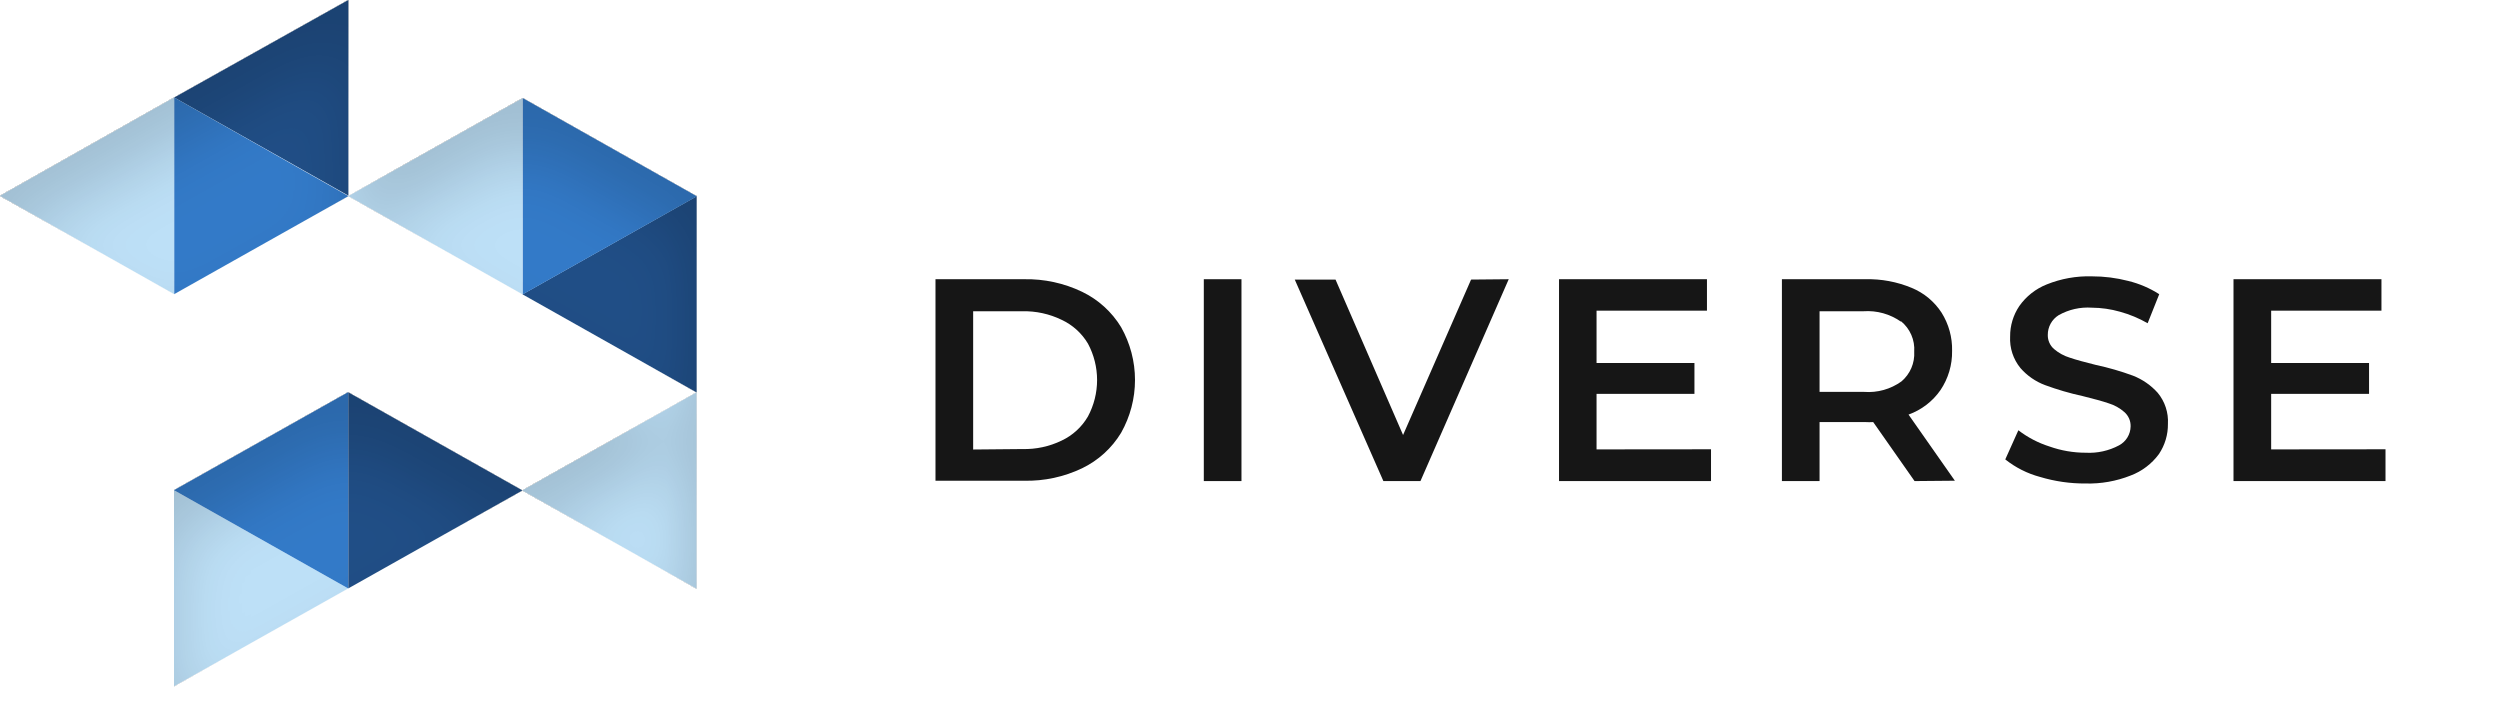
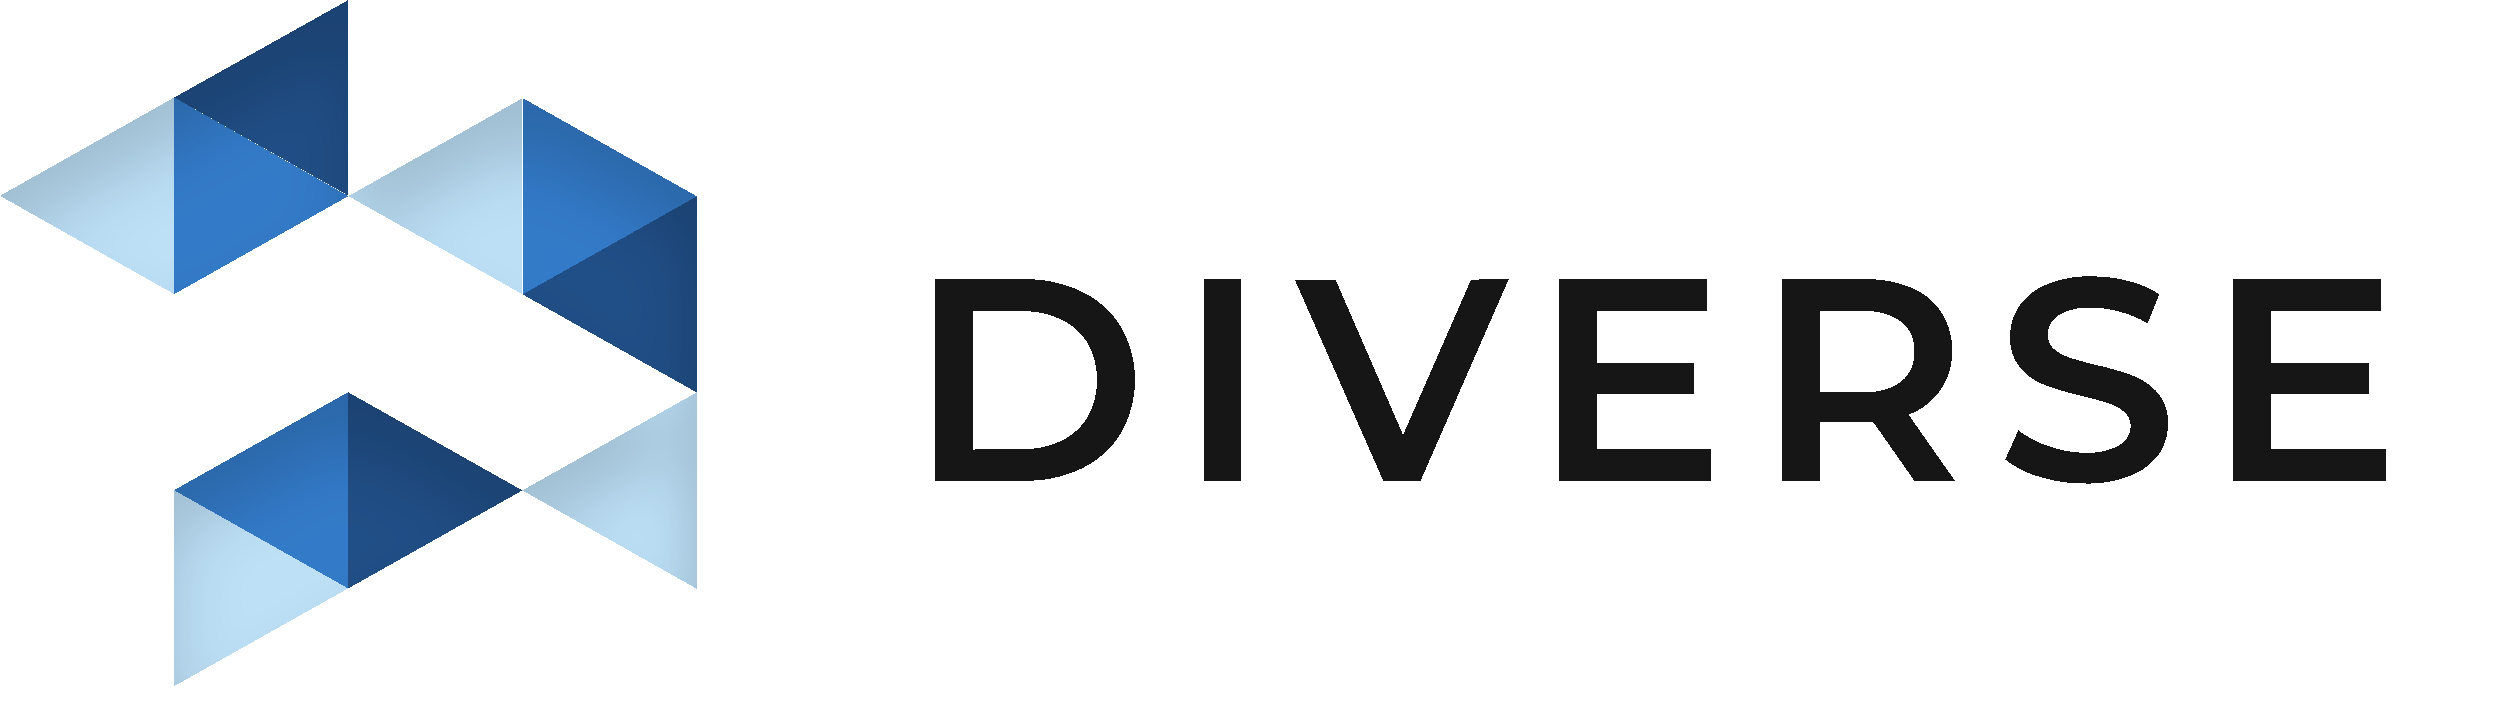
- <svg xmlns="http://www.w3.org/2000/svg" width="153" height="44" viewBox="0 0 153 44" fill="none">
+ <svg xmlns="http://www.w3.org/2000/svg" width="153" height="44" viewBox="0 0 153 44" fill="none" shape-rendering="crispEdges">
  <g filter="url(#filter0_i)">
    <path d="M21.305 36.011L10.649 29.999V42L21.305 36.011Z" fill="#BDE0F7" />
    <path d="M31.969 30.014L21.313 24.009V36.011L31.969 30.014Z" fill="#204E86" />
    <path d="M10.649 29.999L21.305 36.011V24.002L10.649 29.999Z" fill="#337AC8" />
    <path d="M31.977 18.013L42.633 24.017V12.016L31.977 18.013Z" fill="#204E86" />
    <path d="M21.32 12.001L31.977 18.013V6.012L21.32 12.001Z" fill="#BDE0F7" />
    <path d="M42.649 12.016L31.992 6.004V18.013L42.649 12.016Z" fill="#337AC8" />
    <path d="M10.664 5.967L21.32 11.971V0L10.664 5.967Z" fill="#204E86" />
    <path d="M0 11.986L10.656 17.998V5.967L0 11.986Z" fill="#BDE0F7" />
    <path d="M21.32 12.001L10.664 5.967V17.998L21.32 12.001Z" fill="#337AC8" />
    <path d="M31.969 30.014L42.626 36.026V24.017L31.969 30.014Z" fill="#BDE0F7" />
  </g>
  <path d="M57.252 17.088H62.676C63.902 17.064 65.117 17.327 66.222 17.857C67.212 18.333 68.042 19.085 68.611 20.022C69.169 21.009 69.462 22.122 69.462 23.255C69.462 24.387 69.169 25.5 68.611 26.488C68.043 27.427 67.213 28.182 66.222 28.659C65.116 29.187 63.902 29.448 62.676 29.421H57.252V17.088ZM62.57 27.482C63.399 27.503 64.221 27.327 64.966 26.967C65.644 26.649 66.209 26.132 66.583 25.486C66.95 24.8 67.142 24.035 67.142 23.258C67.142 22.481 66.95 21.716 66.583 21.03C66.205 20.392 65.641 19.883 64.966 19.57C64.221 19.209 63.399 19.03 62.57 19.049H59.557V27.51L62.57 27.482Z" fill="#161616" />
  <path d="M73.673 17.088H75.978V29.442H73.673V17.088Z" fill="#161616" />
  <path d="M92.334 17.088L86.932 29.442H84.663L79.239 17.11H81.734L85.868 26.622L90.03 17.11L92.334 17.088Z" fill="#161616" />
  <path d="M104.714 27.496V29.442H95.412V17.088H104.466V19.013H97.709V22.215H103.7V24.104H97.709V27.503L104.714 27.496Z" fill="#161616" />
  <path d="M117.171 29.442L114.64 25.831C114.479 25.841 114.318 25.841 114.158 25.831H111.357V29.442H109.053V17.088H114.158C115.13 17.064 116.096 17.244 116.994 17.617C117.744 17.926 118.382 18.455 118.823 19.133C119.263 19.834 119.488 20.648 119.468 21.474C119.483 22.326 119.235 23.162 118.759 23.871C118.28 24.562 117.596 25.087 116.802 25.373L119.638 29.42L117.171 29.442ZM116.334 19.683C115.669 19.217 114.863 18.993 114.051 19.048H111.357V23.984H114.087C114.9 24.045 115.709 23.818 116.37 23.342C116.632 23.12 116.839 22.84 116.975 22.524C117.11 22.208 117.17 21.866 117.15 21.523C117.174 21.17 117.113 20.815 116.971 20.49C116.829 20.165 116.611 19.878 116.334 19.655V19.683Z" fill="#161616" />
  <path d="M124.85 29.188C124.074 28.98 123.35 28.615 122.723 28.116L123.524 26.332C124.096 26.772 124.742 27.108 125.431 27.326C126.144 27.579 126.894 27.707 127.65 27.707C128.357 27.745 129.061 27.589 129.685 27.256C129.897 27.143 130.075 26.975 130.199 26.77C130.324 26.566 130.391 26.332 130.394 26.093C130.398 25.928 130.366 25.764 130.3 25.613C130.233 25.462 130.135 25.328 130.011 25.218C129.732 24.973 129.403 24.79 129.047 24.682C128.657 24.548 128.125 24.407 127.452 24.238C126.671 24.068 125.904 23.844 125.155 23.568C124.574 23.35 124.057 22.991 123.651 22.525C123.207 21.981 122.982 21.292 123.02 20.593C123.015 19.93 123.21 19.282 123.581 18.731C123.999 18.136 124.583 17.675 125.261 17.406C126.136 17.053 127.075 16.885 128.019 16.912C128.773 16.911 129.523 17.005 130.252 17.194C130.924 17.358 131.564 17.632 132.145 18.005L131.436 19.782C130.904 19.477 130.334 19.24 129.742 19.077C129.181 18.917 128.602 18.834 128.019 18.83C127.313 18.782 126.607 18.941 125.991 19.288C125.785 19.416 125.615 19.595 125.498 19.808C125.382 20.02 125.322 20.259 125.325 20.501C125.321 20.664 125.354 20.825 125.42 20.974C125.486 21.122 125.584 21.255 125.708 21.361C125.989 21.602 126.317 21.782 126.672 21.89C127.062 22.024 127.594 22.165 128.267 22.334C129.038 22.499 129.796 22.718 130.536 22.99C131.118 23.217 131.638 23.577 132.053 24.041C132.494 24.575 132.717 25.254 132.677 25.945C132.685 26.602 132.492 27.246 132.124 27.792C131.687 28.386 131.086 28.842 130.394 29.103C129.518 29.45 128.579 29.616 127.636 29.59C126.692 29.596 125.753 29.46 124.85 29.188Z" fill="#161616" />
  <path d="M145.993 27.496V29.442H136.69V17.088H145.745V19.013H138.995V22.215H144.986V24.104H138.995V27.503L145.993 27.496Z" fill="#161616" />
  <defs>
    <filter id="filter0_i" x="0" y="0" width="42.649" height="45" filterUnits="userSpaceOnUse" color-interpolation-filters="sRGB">
      <feFlood flood-opacity="0" result="BackgroundImageFix" />
      <feBlend mode="normal" in="SourceGraphic" in2="BackgroundImageFix" result="shape" />
      <feColorMatrix in="SourceAlpha" type="matrix" values="0 0 0 0 0 0 0 0 0 0 0 0 0 0 0 0 0 0 127 0" result="hardAlpha" />
      <feOffset dy="3" />
      <feGaussianBlur stdDeviation="2" />
      <feComposite in2="hardAlpha" operator="arithmetic" k2="-1" k3="1" />
      <feColorMatrix type="matrix" values="0 0 0 0 0 0 0 0 0 0 0 0 0 0 0 0 0 0 0.15 0" />
      <feBlend mode="normal" in2="shape" result="effect1_innerShadow" />
    </filter>
  </defs>
</svg>
